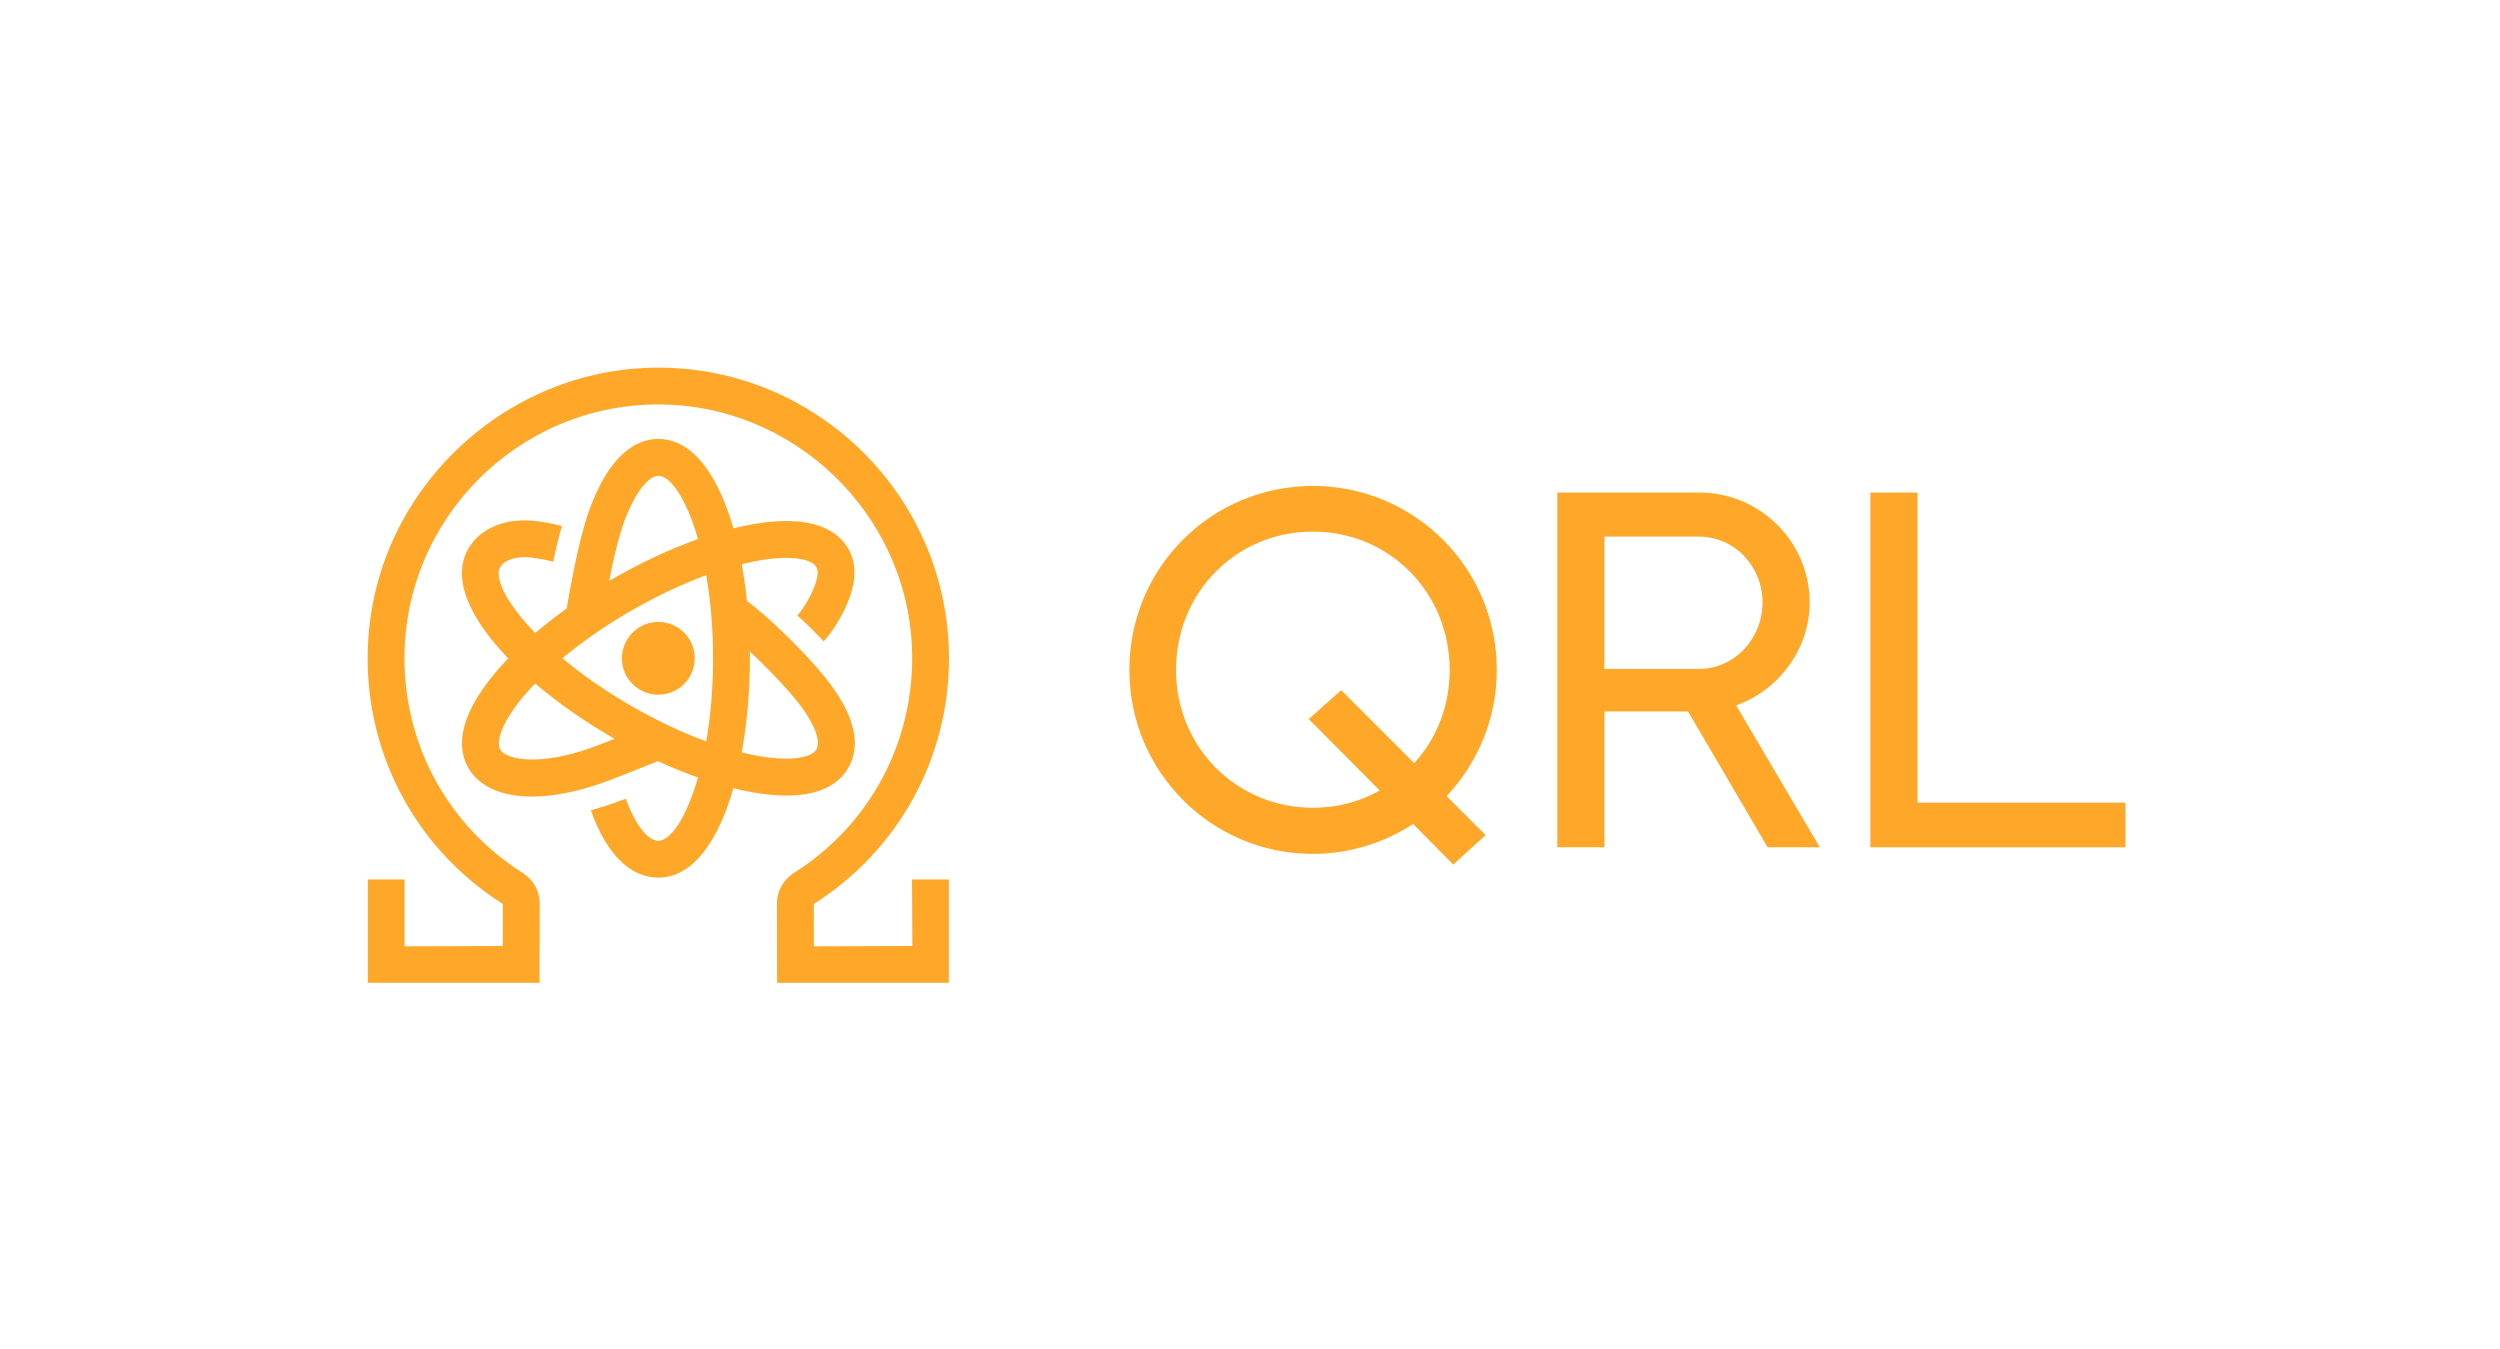
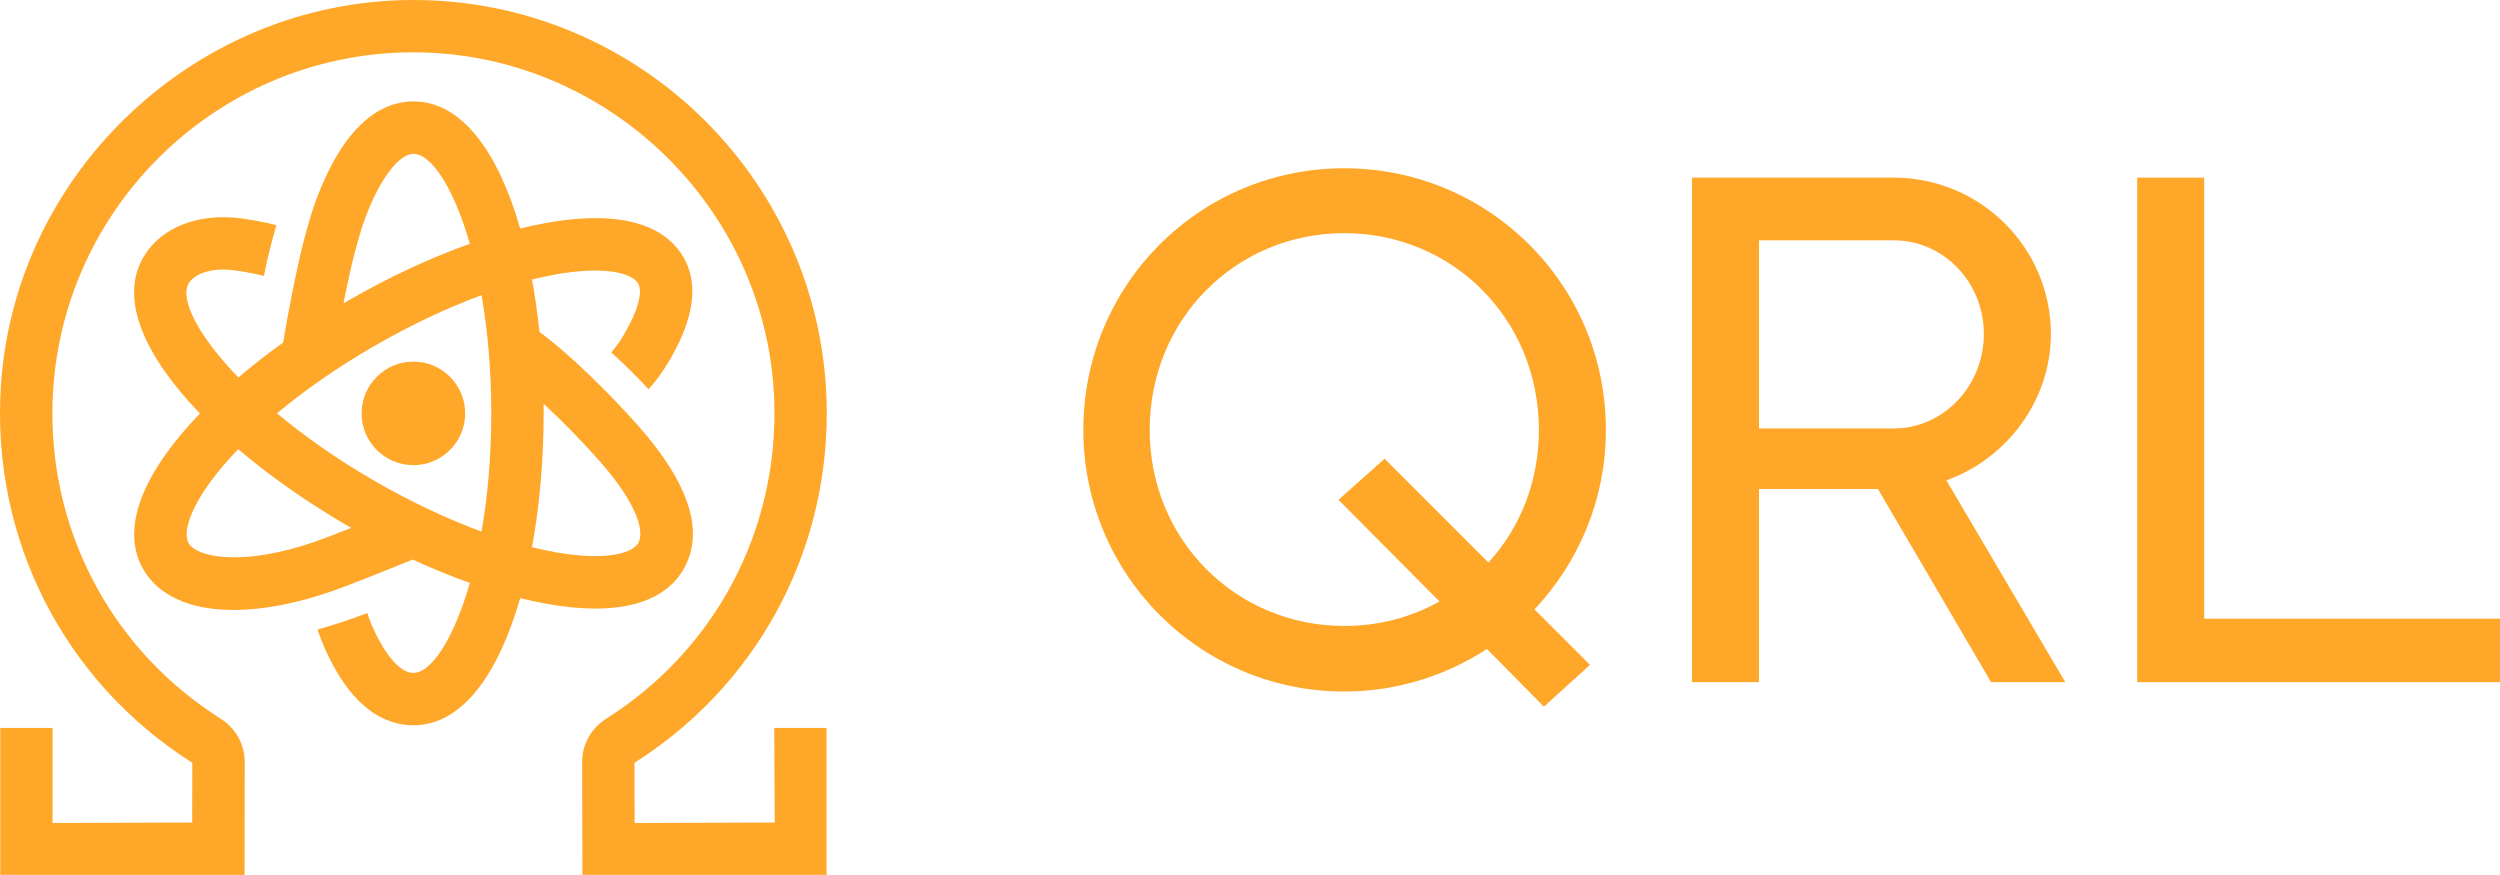
- <svg xmlns="http://www.w3.org/2000/svg" width="306px" height="165px" viewBox="0 0 306 165" version="1.1">
-   <g id="Logo/yellow" stroke="none" stroke-width="1" fill="none" fill-rule="evenodd">
-     <g id="Group-15" transform="translate(45, 44)" fill="#FFA729">
-       <g id="Group-7" transform="translate(0, 0.2955)">
-         <path d="M71.154,36.282 C71.154,16.597 55.083,0.598 35.375,0.705 C16.909,0.806 1.281,15.459 0.078,33.89 C-0.78,47.074 5.506,59.351 16.552,66.353 L16.539,71.495 L4.525,71.534 L4.525,63.352 L0.023,63.352 L0.023,76 L21.047,76 L21.06,66.271 C21.063,64.766 20.283,63.375 18.973,62.546 C9.917,56.822 4.508,47.006 4.508,36.282 C4.508,19.21 18.349,5.311 35.398,5.21 C52.103,5.113 66.08,18.524 66.633,35.219 C67.003,46.352 61.542,56.634 52.187,62.546 C50.877,63.375 50.097,64.766 50.1,66.271 L50.123,76 L71.138,76 L71.138,63.352 L66.633,63.352 L66.672,71.495 L54.619,71.534 L54.606,66.349 C64.965,59.793 71.154,48.556 71.154,36.282" id="Fill-5" />
-         <path d="M35.577,31.826 C33.12,31.826 31.121,33.825 31.121,36.282 C31.121,38.74 33.12,40.739 35.577,40.739 C38.034,40.739 40.033,38.74 40.033,36.282 C40.033,33.825 38.034,31.826 35.577,31.826" id="Fill-3" />
-         <path d="M46.781,35.45 C48.364,36.919 50.119,38.704 51.611,40.397 C54.901,44.132 55.479,46.492 54.924,47.451 C54.394,48.371 52.001,48.969 47.86,48.241 C47.187,48.124 46.495,47.971 45.786,47.796 C46.449,44.178 46.788,40.222 46.788,36.279 C46.784,36.006 46.784,35.726 46.781,35.45 M32.225,42.088 C28.949,40.196 26.147,38.206 23.836,36.276 C26.27,34.247 29.118,32.271 32.225,30.477 C35.333,28.682 38.466,27.203 41.44,26.111 C41.96,29.079 42.279,32.502 42.279,36.282 C42.279,40.062 41.96,43.489 41.44,46.453 C38.466,45.361 35.333,43.882 32.225,42.088 M27.177,47.301 C20.91,49.489 16.941,48.683 16.229,47.451 C15.699,46.531 16.372,44.161 19.077,40.937 C19.515,40.414 19.993,39.887 20.5,39.364 C23.302,41.746 26.559,44.015 29.972,45.988 C30.057,46.037 30.145,46.086 30.229,46.135 C29.014,46.616 27.85,47.067 27.177,47.301 M30.177,23.894 C30.629,21.882 31.227,20.036 31.227,20.036 C32.693,15.827 34.468,13.941 35.576,13.941 C37.085,13.941 39.028,16.789 40.436,21.687 C37.046,22.89 33.48,24.548 29.972,26.573 C29.833,26.654 29.696,26.735 29.56,26.817 C29.758,25.815 29.966,24.84 30.177,23.894 M51.25,53.081 C55.791,53.081 57.872,51.355 58.824,49.704 C60.658,46.528 59.37,42.393 54.992,37.42 C52.567,34.667 48.91,31.065 46.427,29.274 C46.267,27.73 46.053,26.218 45.786,24.762 C46.495,24.587 47.191,24.437 47.86,24.317 C52.001,23.586 54.394,24.187 54.924,25.107 C55.281,25.728 55.008,27.015 54.173,28.64 C53.458,30.035 52.811,30.808 52.606,31.036 C53.896,32.19 55.063,33.396 55.814,34.202 C56.195,33.799 57.163,32.677 58.181,30.701 C59.799,27.554 60.017,24.915 58.827,22.854 C57.622,20.764 54.605,18.554 47.08,19.88 C46.329,20.013 45.556,20.179 44.769,20.374 C42.926,13.967 39.841,9.433 35.58,9.433 C33.103,9.433 29.599,11.016 26.963,18.593 C26.937,18.677 26.29,20.663 25.786,22.903 C25.272,25.182 24.794,27.629 24.362,30.187 C22.997,31.166 21.71,32.17 20.513,33.191 C16.967,29.524 15.475,26.417 16.229,25.11 C16.684,24.323 18.111,23.67 20.273,23.982 C21.518,24.161 22.353,24.359 22.711,24.453 C23.042,22.753 23.481,21.131 23.787,20.078 C23.263,19.945 22.298,19.724 20.916,19.522 C17.12,18.976 13.83,20.254 12.329,22.857 C10.196,26.55 12.579,31.491 17.208,36.289 C16.645,36.874 16.112,37.459 15.625,38.044 C10.716,43.898 11.123,47.617 12.329,49.704 C13.665,52.015 16.428,53.201 20.107,53.201 C22.594,53.201 25.503,52.658 28.666,51.553 C30.184,51.023 33.805,49.561 35.515,48.862 C37.179,49.629 38.827,50.302 40.436,50.874 C39.028,55.772 37.085,58.62 35.576,58.62 C34.38,58.62 32.94,56.871 31.812,54.053 C31.767,53.939 31.689,53.711 31.604,53.461 C30.077,54.063 28.5,54.55 27.33,54.885 C27.431,55.19 27.541,55.512 27.629,55.727 C30.077,61.841 33.301,63.125 35.576,63.125 C39.841,63.125 42.926,58.591 44.766,52.184 C45.556,52.379 46.326,52.545 47.077,52.678 C48.66,52.957 50.041,53.081 51.25,53.081" id="Fill-1" />
-       </g>
-       <g id="Group" transform="translate(93.2349, 15.4816)">
-         <path d="M34.862,33.929 L25.93,24.997 L21.961,28.533 L30.646,37.28 C28.228,38.646 25.435,39.39 22.458,39.39 C13.155,39.39 5.711,32.008 5.711,22.52 C5.711,12.966 13.155,5.584 22.458,5.584 C31.764,5.584 39.205,12.966 39.205,22.52 C39.205,26.983 37.592,30.952 34.862,33.929 M22.455,7.10542736e-15 C10.047,7.10542736e-15 3.55271368e-15,9.986 3.55271368e-15,22.516 C3.55271368e-15,34.985 10.047,45.033 22.455,45.033 C26.983,45.033 31.202,43.668 34.735,41.373 L39.637,46.336 L43.606,42.738 L38.831,37.963 C42.615,33.932 44.971,28.536 44.971,22.516 C44.971,9.986 34.862,7.10542736e-15 22.455,7.10542736e-15" id="Fill-8" />
-         <path d="M58.149,22.39 L58.149,6.202 L69.747,6.202 C74.028,6.202 77.499,9.8 77.499,14.267 C77.499,18.733 74.025,22.392 69.747,22.392 L58.149,22.392 L58.149,22.39 Z M83.269,14.267 C83.269,6.822 77.191,0.805 69.747,0.805 L52.379,0.805 L52.379,44.227 L58.149,44.227 L58.149,27.604 L68.385,27.604 L78.124,44.227 L84.511,44.227 L74.275,26.858 C79.485,24.997 83.269,19.971 83.269,14.267 L83.269,14.267 Z" id="Fill-10" />
-         <polygon id="Fill-12" points="96.463 38.766 96.463 0.806 90.697 0.806 90.697 44.227 116.155 44.227 121.921 44.227 121.921 38.766" />
-       </g>
-     </g>
+ <svg xmlns="http://www.w3.org/2000/svg" version="1.1" id="Layer_1" x="0px" y="0px" viewBox="0 0 661.91 231.64" style="enable-background:new 0 0 661.91 231.64;" xml:space="preserve">
+   <style type="text/css">
+ 	.st0{fill:#FFA729;}
+ </style>
+   <g>
+     <path class="st0" d="M157.67,161.13c13.97,0,20.37-5.31,23.3-10.39c5.64-9.77,1.68-22.49-11.79-37.79   c-7.46-8.47-18.71-19.55-26.35-25.06c-0.49-4.75-1.15-9.4-1.97-13.88c2.18-0.54,4.32-1,6.38-1.37c12.74-2.25,20.1-0.4,21.73,2.43   c1.1,1.91,0.26,5.87-2.31,10.87c-2.2,4.29-4.19,6.67-4.82,7.37c3.97,3.55,7.56,7.26,9.87,9.74c1.17-1.24,4.15-4.69,7.28-10.77   c4.98-9.68,5.65-17.8,1.99-24.14c-3.71-6.43-12.99-13.23-36.14-9.15c-2.31,0.41-4.69,0.92-7.11,1.52   c-5.67-19.71-15.16-33.66-28.27-33.66c-7.62,0-18.4,4.87-26.51,28.18c-0.08,0.26-2.07,6.37-3.62,13.26   c-1.58,7.01-3.05,14.54-4.38,22.41c-4.2,3.01-8.16,6.1-11.84,9.24C52.2,88.66,47.61,79.1,49.93,75.08   c1.4-2.42,5.79-4.43,12.44-3.47c3.83,0.55,6.4,1.16,7.5,1.45c1.02-5.23,2.37-10.22,3.31-13.46c-1.61-0.41-4.58-1.09-8.83-1.71   c-11.68-1.68-21.8,2.25-26.42,10.26c-6.56,11.36,0.77,26.56,15.01,41.32c-1.73,1.8-3.37,3.6-4.87,5.4   c-15.1,18.01-13.85,29.45-10.14,35.87c4.11,7.11,12.61,10.76,23.93,10.76c7.65,0,16.6-1.67,26.33-5.07   c4.67-1.63,15.81-6.13,21.07-8.28c5.12,2.36,10.19,4.43,15.14,6.19c-4.33,15.07-10.31,23.83-14.95,23.83   c-3.68,0-8.11-5.38-11.58-14.05c-0.14-0.35-0.38-1.05-0.64-1.82c-4.7,1.85-9.55,3.35-13.15,4.38c0.31,0.94,0.65,1.93,0.92,2.59   c7.53,18.81,17.45,22.76,24.45,22.76c13.12,0,22.61-13.95,28.27-33.66c2.43,0.6,4.8,1.11,7.11,1.52   C149.7,160.75,153.95,161.13,157.67,161.13z M92.84,71.34c1.39-6.19,3.23-11.87,3.23-11.87c0,0,0,0,0,0   c4.51-12.95,9.97-18.75,13.38-18.75c4.64,0,10.62,8.76,14.95,23.83c-10.43,3.7-21.4,8.8-32.19,15.03c-0.43,0.25-0.85,0.5-1.27,0.75   C91.55,77.25,92.19,74.25,92.84,71.34z M83.61,143.35c-19.28,6.73-31.49,4.25-33.68,0.46c-1.63-2.83,0.44-10.12,8.76-20.04   c1.35-1.61,2.82-3.23,4.38-4.84c8.62,7.33,18.64,14.31,29.14,20.38c0.26,0.15,0.53,0.3,0.79,0.45   C89.26,141.24,85.68,142.63,83.61,143.35z M99.14,127.31c-10.08-5.82-18.7-11.94-25.81-17.88c7.49-6.24,16.25-12.32,25.81-17.84   c9.56-5.52,19.2-10.07,28.35-13.43c1.6,9.13,2.58,19.66,2.58,31.29s-0.98,22.17-2.58,31.29   C118.34,137.38,108.7,132.83,99.14,127.31z M143.92,106.89c4.87,4.52,10.27,10.01,14.86,15.22c10.12,11.49,11.9,18.75,10.19,21.7   c-1.63,2.83-8.99,4.67-21.73,2.43c-2.07-0.36-4.2-0.83-6.38-1.37c2.04-11.13,3.08-23.3,3.08-35.43   C143.93,108.6,143.93,107.74,143.92,106.89z" />
+     <path class="st0" d="M109.45,95.74c-7.56,0-13.71,6.15-13.71,13.71c0,7.56,6.15,13.71,13.71,13.71c7.56,0,13.71-6.15,13.71-13.71   C123.16,101.89,117.01,95.74,109.45,95.74z" />
+     <path class="st0" d="M218.9,109.45C218.9,48.89,169.46-0.33,108.83,0C52.02,0.31,3.94,45.39,0.24,102.09   c-2.64,40.56,16.7,78.33,50.68,99.87l-0.04,15.82l-36.96,0.12v-25.17H0.07v38.91h64.68l0.04-29.93c0.01-4.63-2.39-8.91-6.42-11.46   c-27.86-17.61-44.5-47.81-44.5-80.8c0-52.52,42.58-95.28,95.03-95.59c51.39-0.3,94.39,40.96,96.09,92.32   c1.14,34.25-15.66,65.88-44.44,84.07c-4.03,2.55-6.43,6.83-6.42,11.46l0.07,29.93h64.65v-38.91h-13.86l0.12,25.05l-37.08,0.12   l-0.04-15.95C199.86,181.78,218.9,147.21,218.9,109.45z" />
+     <path class="st0" d="M355.91,44.55c-38.17,0-69.08,30.72-69.08,69.27c0,38.36,30.91,69.27,69.08,69.27   c13.93,0,26.91-4.2,37.78-11.26l15.08,15.27l12.21-11.07l-14.69-14.69c11.64-12.4,18.89-29,18.89-47.52   C425.18,75.27,394.08,44.55,355.91,44.55z M394.08,148.93l-27.48-27.48l-12.21,10.88l26.72,26.91c-7.44,4.2-16.03,6.49-25.19,6.49   c-28.62,0-51.52-22.71-51.52-51.9c0-29.39,22.9-52.1,51.52-52.1c28.63,0,51.52,22.71,51.52,52.1   C407.44,127.56,402.48,139.77,394.08,148.93z" />
+     <path class="st0" d="M543,88.44c0-22.9-18.7-41.41-41.6-41.41h-53.43v133.58h17.75v-51.14h31.49l29.96,51.14h19.65l-31.49-53.43   C531.36,121.45,543,105.99,543,88.44z M465.72,113.43V63.63h35.68c13.17,0,23.85,11.07,23.85,24.81c0,13.74-10.69,25-23.85,25   H465.72z" />
+     <polygon class="st0" points="583.59,163.81 583.59,47.03 565.85,47.03 565.85,180.61 644.17,180.61 661.91,180.61 661.91,163.81   " />
  </g>
</svg>
